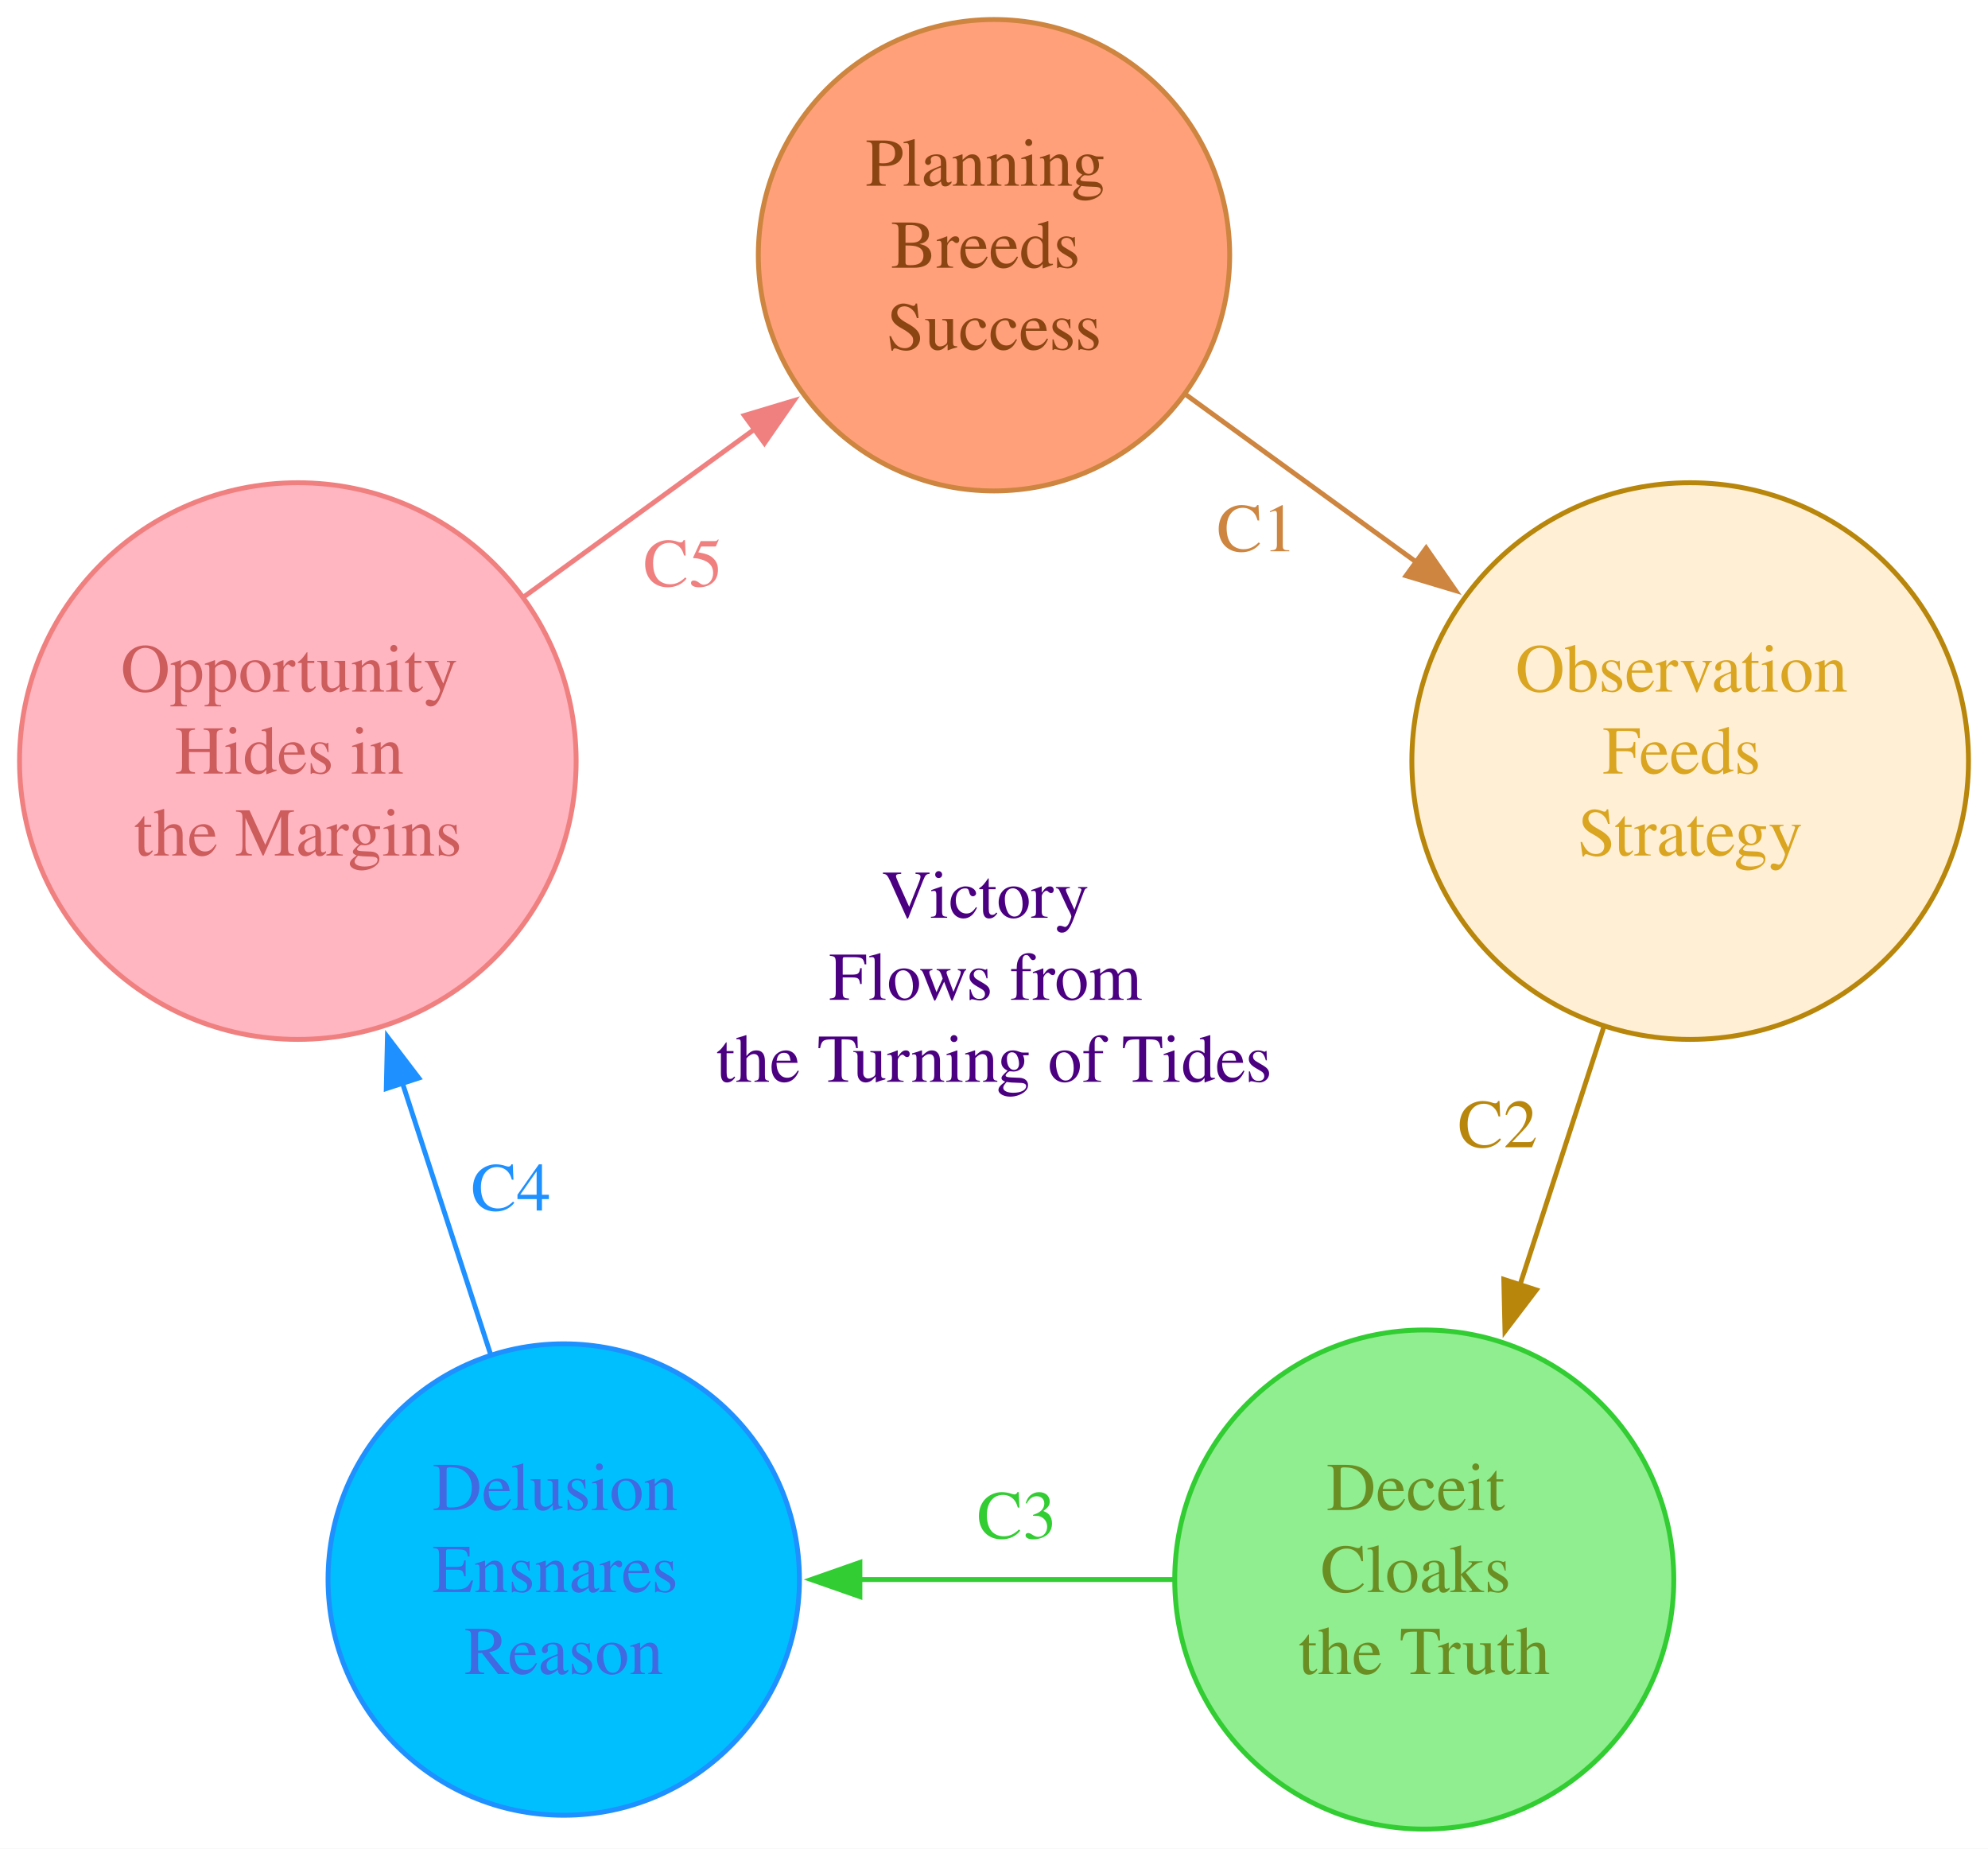
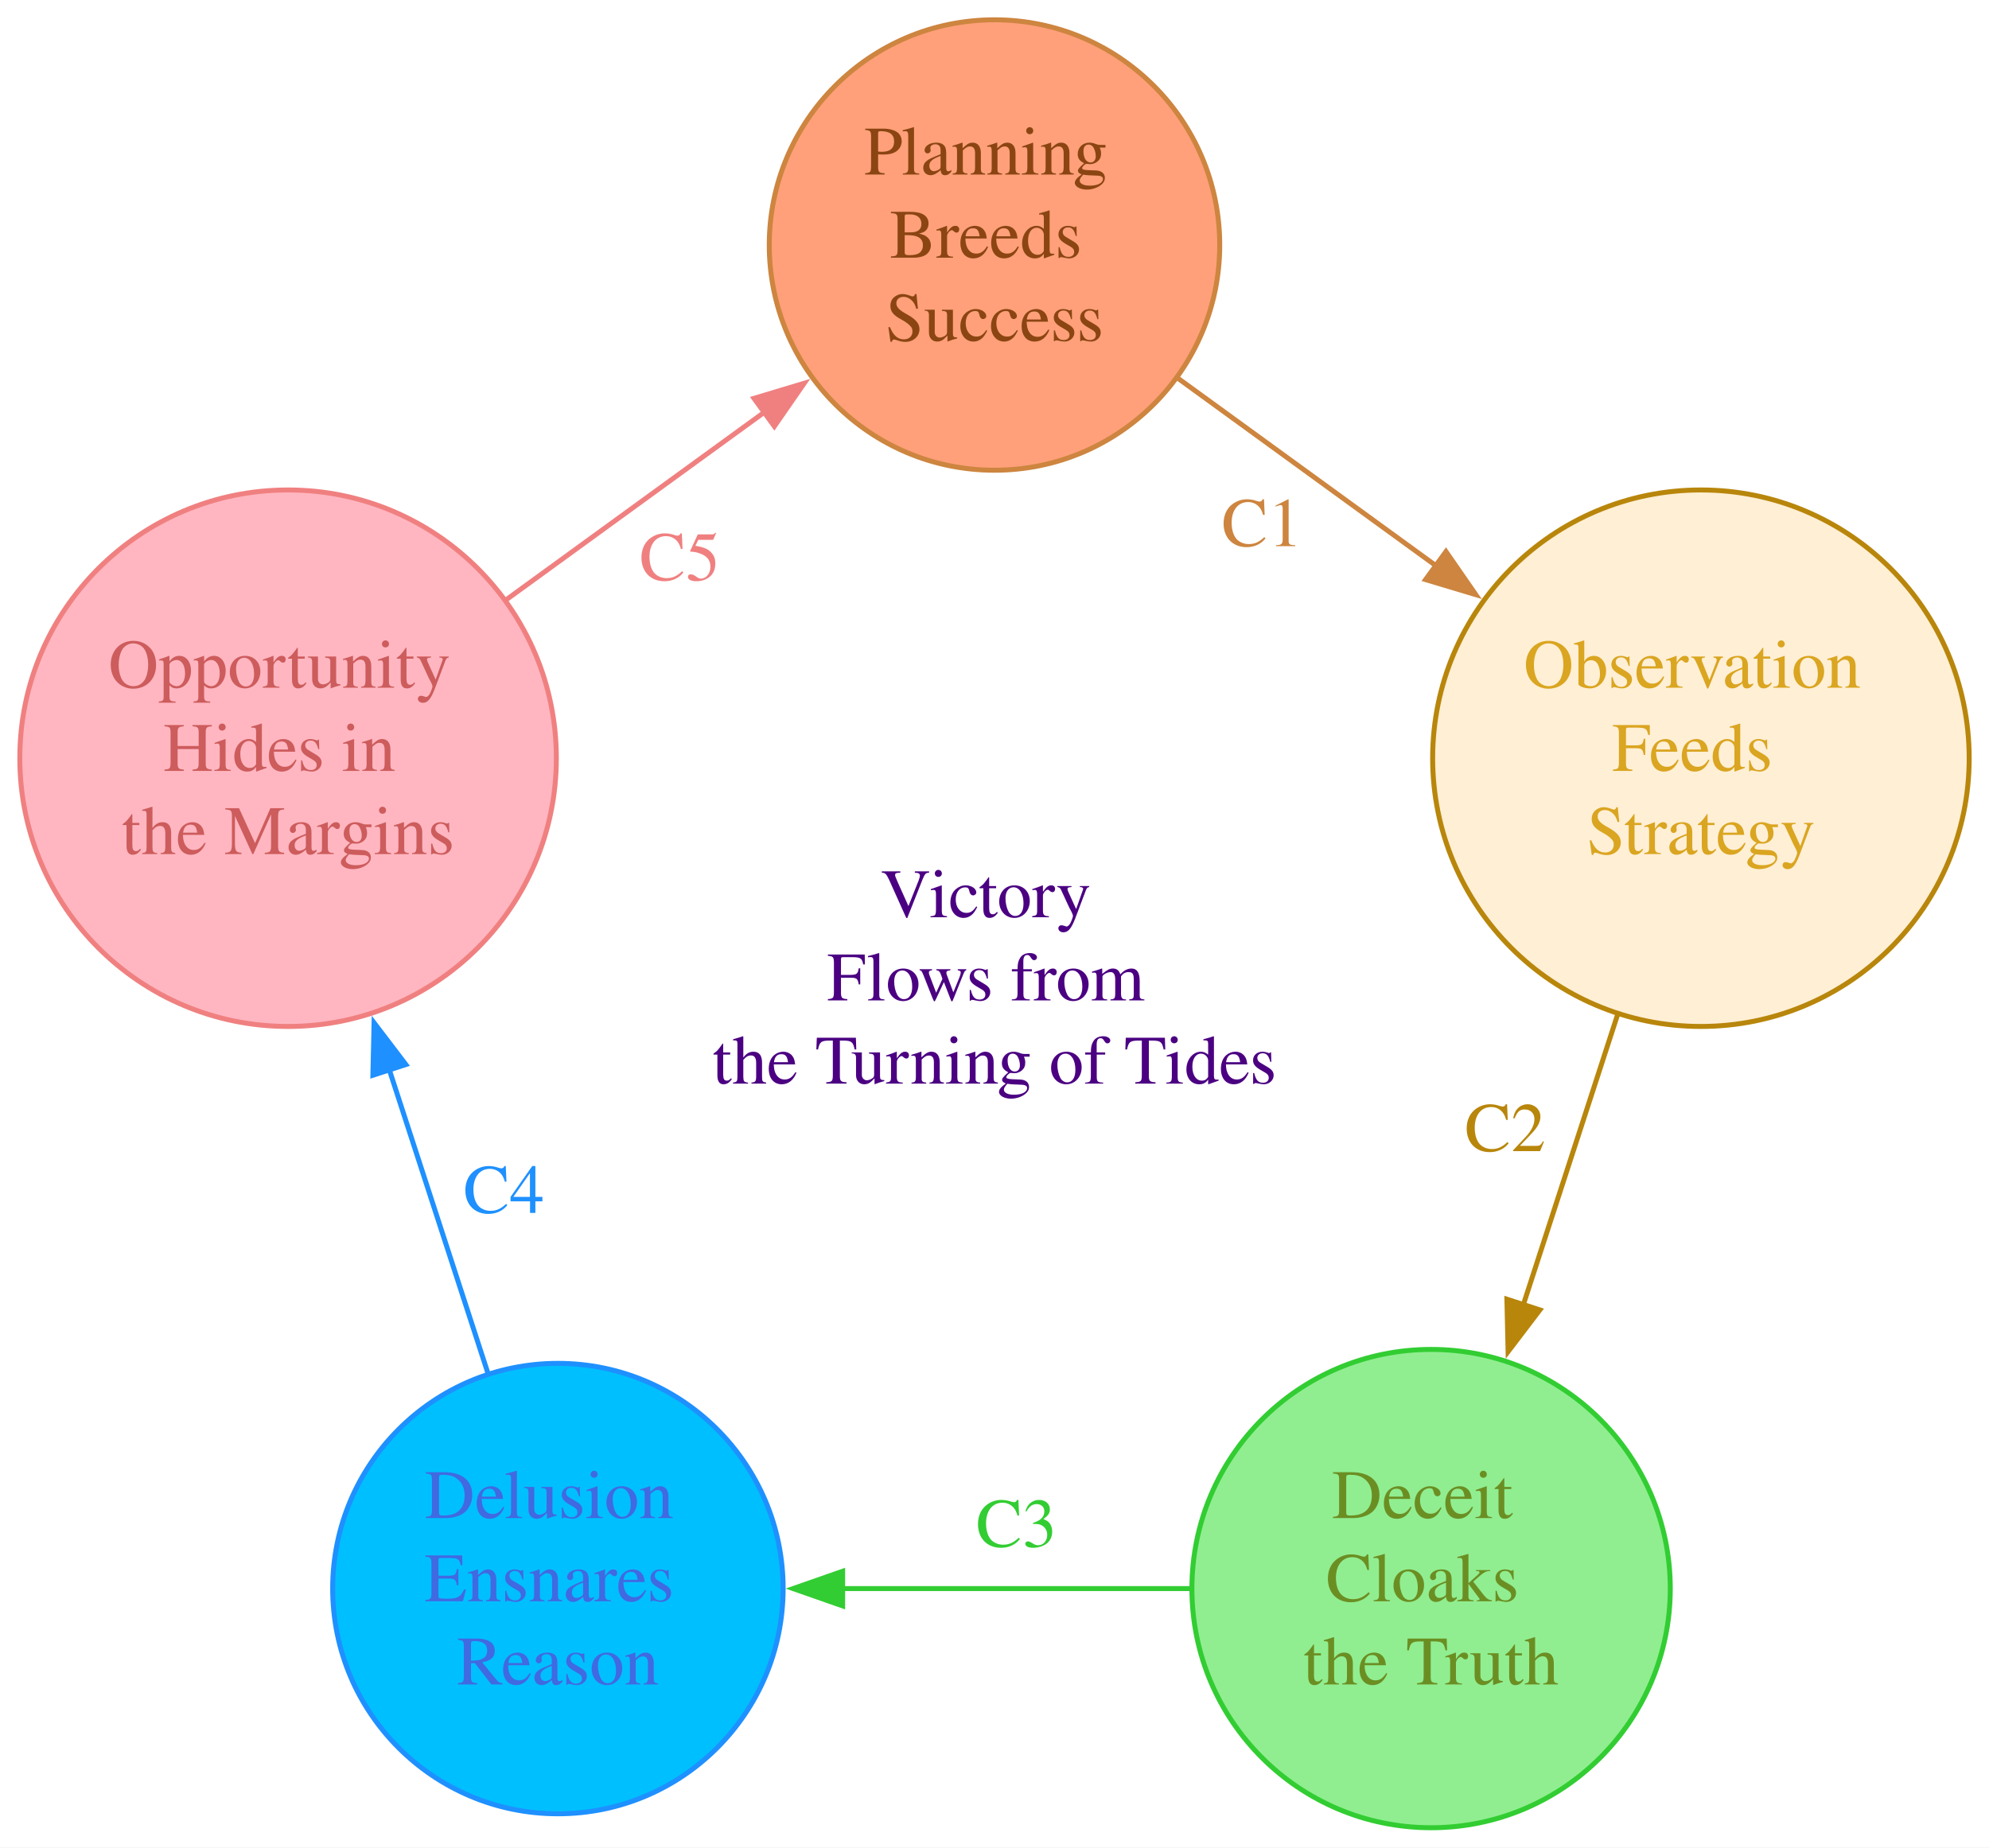
- <svg xmlns="http://www.w3.org/2000/svg" width="407.379" height="378.783" viewBox="0 0 407.379 378.783">
-   <g id="graph0" class="graph" transform="translate(203.6894,202.2962) scale(1.0)">
-     <rect x="-203.689" y="-202.296" width="407.379" height="378.783" fill="white" />
+ <svg xmlns="http://www.w3.org/2000/svg" width="401.67" height="373.139" viewBox="0 0 401.67 373.139">
+   <g id="graph0" class="graph" transform="translate(200.8349,199.4845) scale(1.0)">
+     <rect x="-200.835" y="-199.485" width="401.67" height="373.139" fill="white" />
    <g class="node" id="node_0">
-       <circle cx="9.184850993605149e-15" cy="-150" r="48.296" fill="lightsalmon" stroke="peru" />
+       <circle cx="9.184850993605149e-15" cy="-150" r="45.485" fill="lightsalmon" stroke="peru" />
      <text x="9.184850993605149e-15" y="-150" text-anchor="middle" dominant-baseline="central" fill="saddlebrown" font-family="Times,serif" font-size="14">
        <tspan x="9.184850993605149e-15" dy="-1.2em">Planning</tspan>
        <tspan x="9.184850993605149e-15" dy="1.2em">Breeds</tspan>
        <tspan x="9.184850993605149e-15" dy="1.2em">Success</tspan>
      </text>
    </g>
    <g class="node" id="node_1">
-       <circle cx="142.658" cy="-46.353" r="57.031" fill="papayawhip" stroke="darkgoldenrod" />
+       <circle cx="142.658" cy="-46.353" r="54.176" fill="papayawhip" stroke="darkgoldenrod" />
      <text x="142.658" y="-46.353" text-anchor="middle" dominant-baseline="central" fill="goldenrod" font-family="Times,serif" font-size="14">
        <tspan x="142.658" dy="-1.2em">Observation</tspan>
        <tspan x="142.658" dy="1.2em">Feeds</tspan>
        <tspan x="142.658" dy="1.2em">Strategy</tspan>
      </text>
    </g>
    <g class="node" id="node_2">
-       <circle cx="88.168" cy="121.353" r="51.134" fill="lightgreen" stroke="limegreen" />
+       <circle cx="88.168" cy="121.353" r="48.302" fill="lightgreen" stroke="limegreen" />
      <text x="88.168" y="121.353" text-anchor="middle" dominant-baseline="central" fill="olivedrab" font-family="Times,serif" font-size="14">
        <tspan x="88.168" dy="-1.2em">Deceit</tspan>
        <tspan x="88.168" dy="1.2em">Cloaks</tspan>
        <tspan x="88.168" dy="1.2em">the Truth</tspan>
      </text>
    </g>
    <g class="node" id="node_3">
-       <circle cx="-88.168" cy="121.353" r="48.296" fill="deepskyblue" stroke="dodgerblue" />
+       <circle cx="-88.168" cy="121.353" r="45.485" fill="deepskyblue" stroke="dodgerblue" />
      <text x="-88.168" y="121.353" text-anchor="middle" dominant-baseline="central" fill="royalblue" font-family="Times,serif" font-size="14">
        <tspan x="-88.168" dy="-1.2em">Delusion</tspan>
        <tspan x="-88.168" dy="1.2em">Ensnares</tspan>
        <tspan x="-88.168" dy="1.2em">Reason</tspan>
      </text>
    </g>
    <g class="node" id="node_4">
-       <circle cx="-142.658" cy="-46.353" r="57.031" fill="lightpink" stroke="lightcoral" />
+       <circle cx="-142.658" cy="-46.353" r="54.176" fill="lightpink" stroke="lightcoral" />
      <text x="-142.658" y="-46.353" text-anchor="middle" dominant-baseline="central" fill="indianred" font-family="Times,serif" font-size="14">
        <tspan x="-142.658" dy="-1.2em">Opportunity</tspan>
        <tspan x="-142.658" dy="1.2em">Hides in</tspan>
        <tspan x="-142.658" dy="1.2em">the Margins</tspan>
      </text>
    </g>
    <g class="node" id="node_c">
      <text x="0" y="0" text-anchor="middle" dominant-baseline="central" fill="indigo" font-family="Times,serif" font-size="14">
        <tspan x="0" dy="-1.2em">Victory</tspan>
        <tspan x="0" dy="1.2em">Flows from</tspan>
        <tspan x="0" dy="1.2em">the Turning of Tides</tspan>
      </text>
    </g>
    <g class="edge" id="edge1">
-       <line x1="39.214" y1="-121.509" x2="86.493" y2="-87.159" stroke="peru" stroke-width="1" />
-       <polygon points="94.583,-81.281 84.436,-84.327 88.551,-89.991 94.583,-81.281" fill="peru" stroke="peru" stroke-width="1" />
-       <text x="53.822" y="-91.904" text-anchor="middle" dominant-baseline="central" fill="peru" font-family="Times,serif" font-size="14">C1</text>
+       <line x1="37.04" y1="-123.089" x2="89.11" y2="-85.258" stroke="peru" />
+       <polygon points="97.2,-79.38 87.052,-82.427 91.167,-88.09 97.2,-79.38" fill="peru" stroke="peru" />
+       <text x="54.044" y="-91.743" text-anchor="middle" dominant-baseline="central" fill="peru" font-family="Times,serif" font-size="14">C1</text>
    </g>
    <g class="edge" id="edge2">
-       <line x1="124.981" y1="8.054" x2="107.799" y2="60.935" stroke="darkgoldenrod" stroke-width="1" />
-       <polygon points="104.709,70.445 104.47,59.853 111.127,62.016 104.709,70.445" fill="darkgoldenrod" stroke="darkgoldenrod" stroke-width="1" />
-       <text x="103.207" y="30.211" text-anchor="middle" dominant-baseline="central" fill="darkgoldenrod" font-family="Times,serif" font-size="14">C2</text>
+       <line x1="125.824" y1="5.458" x2="106.806" y2="63.989" stroke="darkgoldenrod" />
+       <polygon points="103.716,73.5 103.478,62.907 110.135,65.071 103.716,73.5" fill="darkgoldenrod" stroke="darkgoldenrod" />
+       <text x="103.133" y="30.44" text-anchor="middle" dominant-baseline="central" fill="darkgoldenrod" font-family="Times,serif" font-size="14">C2</text>
    </g>
    <g class="edge" id="edge3">
-       <line x1="36.859" y1="121.353" x2="-27.479" y2="121.353" stroke="limegreen" stroke-width="1" />
-       <polygon points="-37.479,121.353 -27.479,117.853 -27.479,124.853 -37.479,121.353" fill="limegreen" stroke="limegreen" stroke-width="1" />
-       <text x="4.69" y="110.353" text-anchor="middle" dominant-baseline="central" fill="limegreen" font-family="Times,serif" font-size="14">C3</text>
+       <line x1="39.566" y1="121.353" x2="-30.67" y2="121.353" stroke="limegreen" />
+       <polygon points="-40.67,121.353 -30.67,117.853 -30.67,124.853 -40.67,121.353" fill="limegreen" stroke="limegreen" />
+       <text x="4.448" y="110.353" text-anchor="middle" dominant-baseline="central" fill="limegreen" font-family="Times,serif" font-size="14">C3</text>
    </g>
    <g class="edge" id="edge4">
-       <line x1="-103.146" y1="75.254" x2="-121.205" y2="19.674" stroke="dodgerblue" stroke-width="1" />
-       <polygon points="-124.295,10.163 -117.877,18.592 -124.534,20.755 -124.295,10.163" fill="dodgerblue" stroke="dodgerblue" stroke-width="1" />
-       <text x="-98.993" y="43.18" text-anchor="middle" dominant-baseline="central" fill="dodgerblue" font-family="Times,serif" font-size="14">C4</text>
+       <line x1="-102.316" y1="77.809" x2="-122.205" y2="16.598" stroke="dodgerblue" />
+       <polygon points="-125.295,7.087 -118.876,15.516 -125.533,17.679 -125.295,7.087" fill="dodgerblue" stroke="dodgerblue" />
+       <text x="-99.078" y="42.92" text-anchor="middle" dominant-baseline="central" fill="dodgerblue" font-family="Times,serif" font-size="14">C4</text>
    </g>
    <g class="edge" id="edge5">
-       <line x1="-96.378" y1="-79.977" x2="-49.099" y2="-114.328" stroke="lightcoral" stroke-width="1" />
-       <polygon points="-41.008,-120.206 -47.041,-111.496 -51.156,-117.159 -41.008,-120.206" fill="lightcoral" stroke="lightcoral" stroke-width="1" />
-       <text x="-63.707" y="-84.722" text-anchor="middle" dominant-baseline="central" fill="lightcoral" font-family="Times,serif" font-size="14">C5</text>
+       <line x1="-98.586" y1="-78.373" x2="-46.517" y2="-116.203" stroke="lightcoral" />
+       <polygon points="-38.427,-122.081 -44.46,-113.372 -48.574,-119.035 -38.427,-122.081" fill="lightcoral" stroke="lightcoral" />
+       <text x="-63.52" y="-84.858" text-anchor="middle" dominant-baseline="central" fill="lightcoral" font-family="Times,serif" font-size="14">C5</text>
    </g>
  </g>
</svg>
